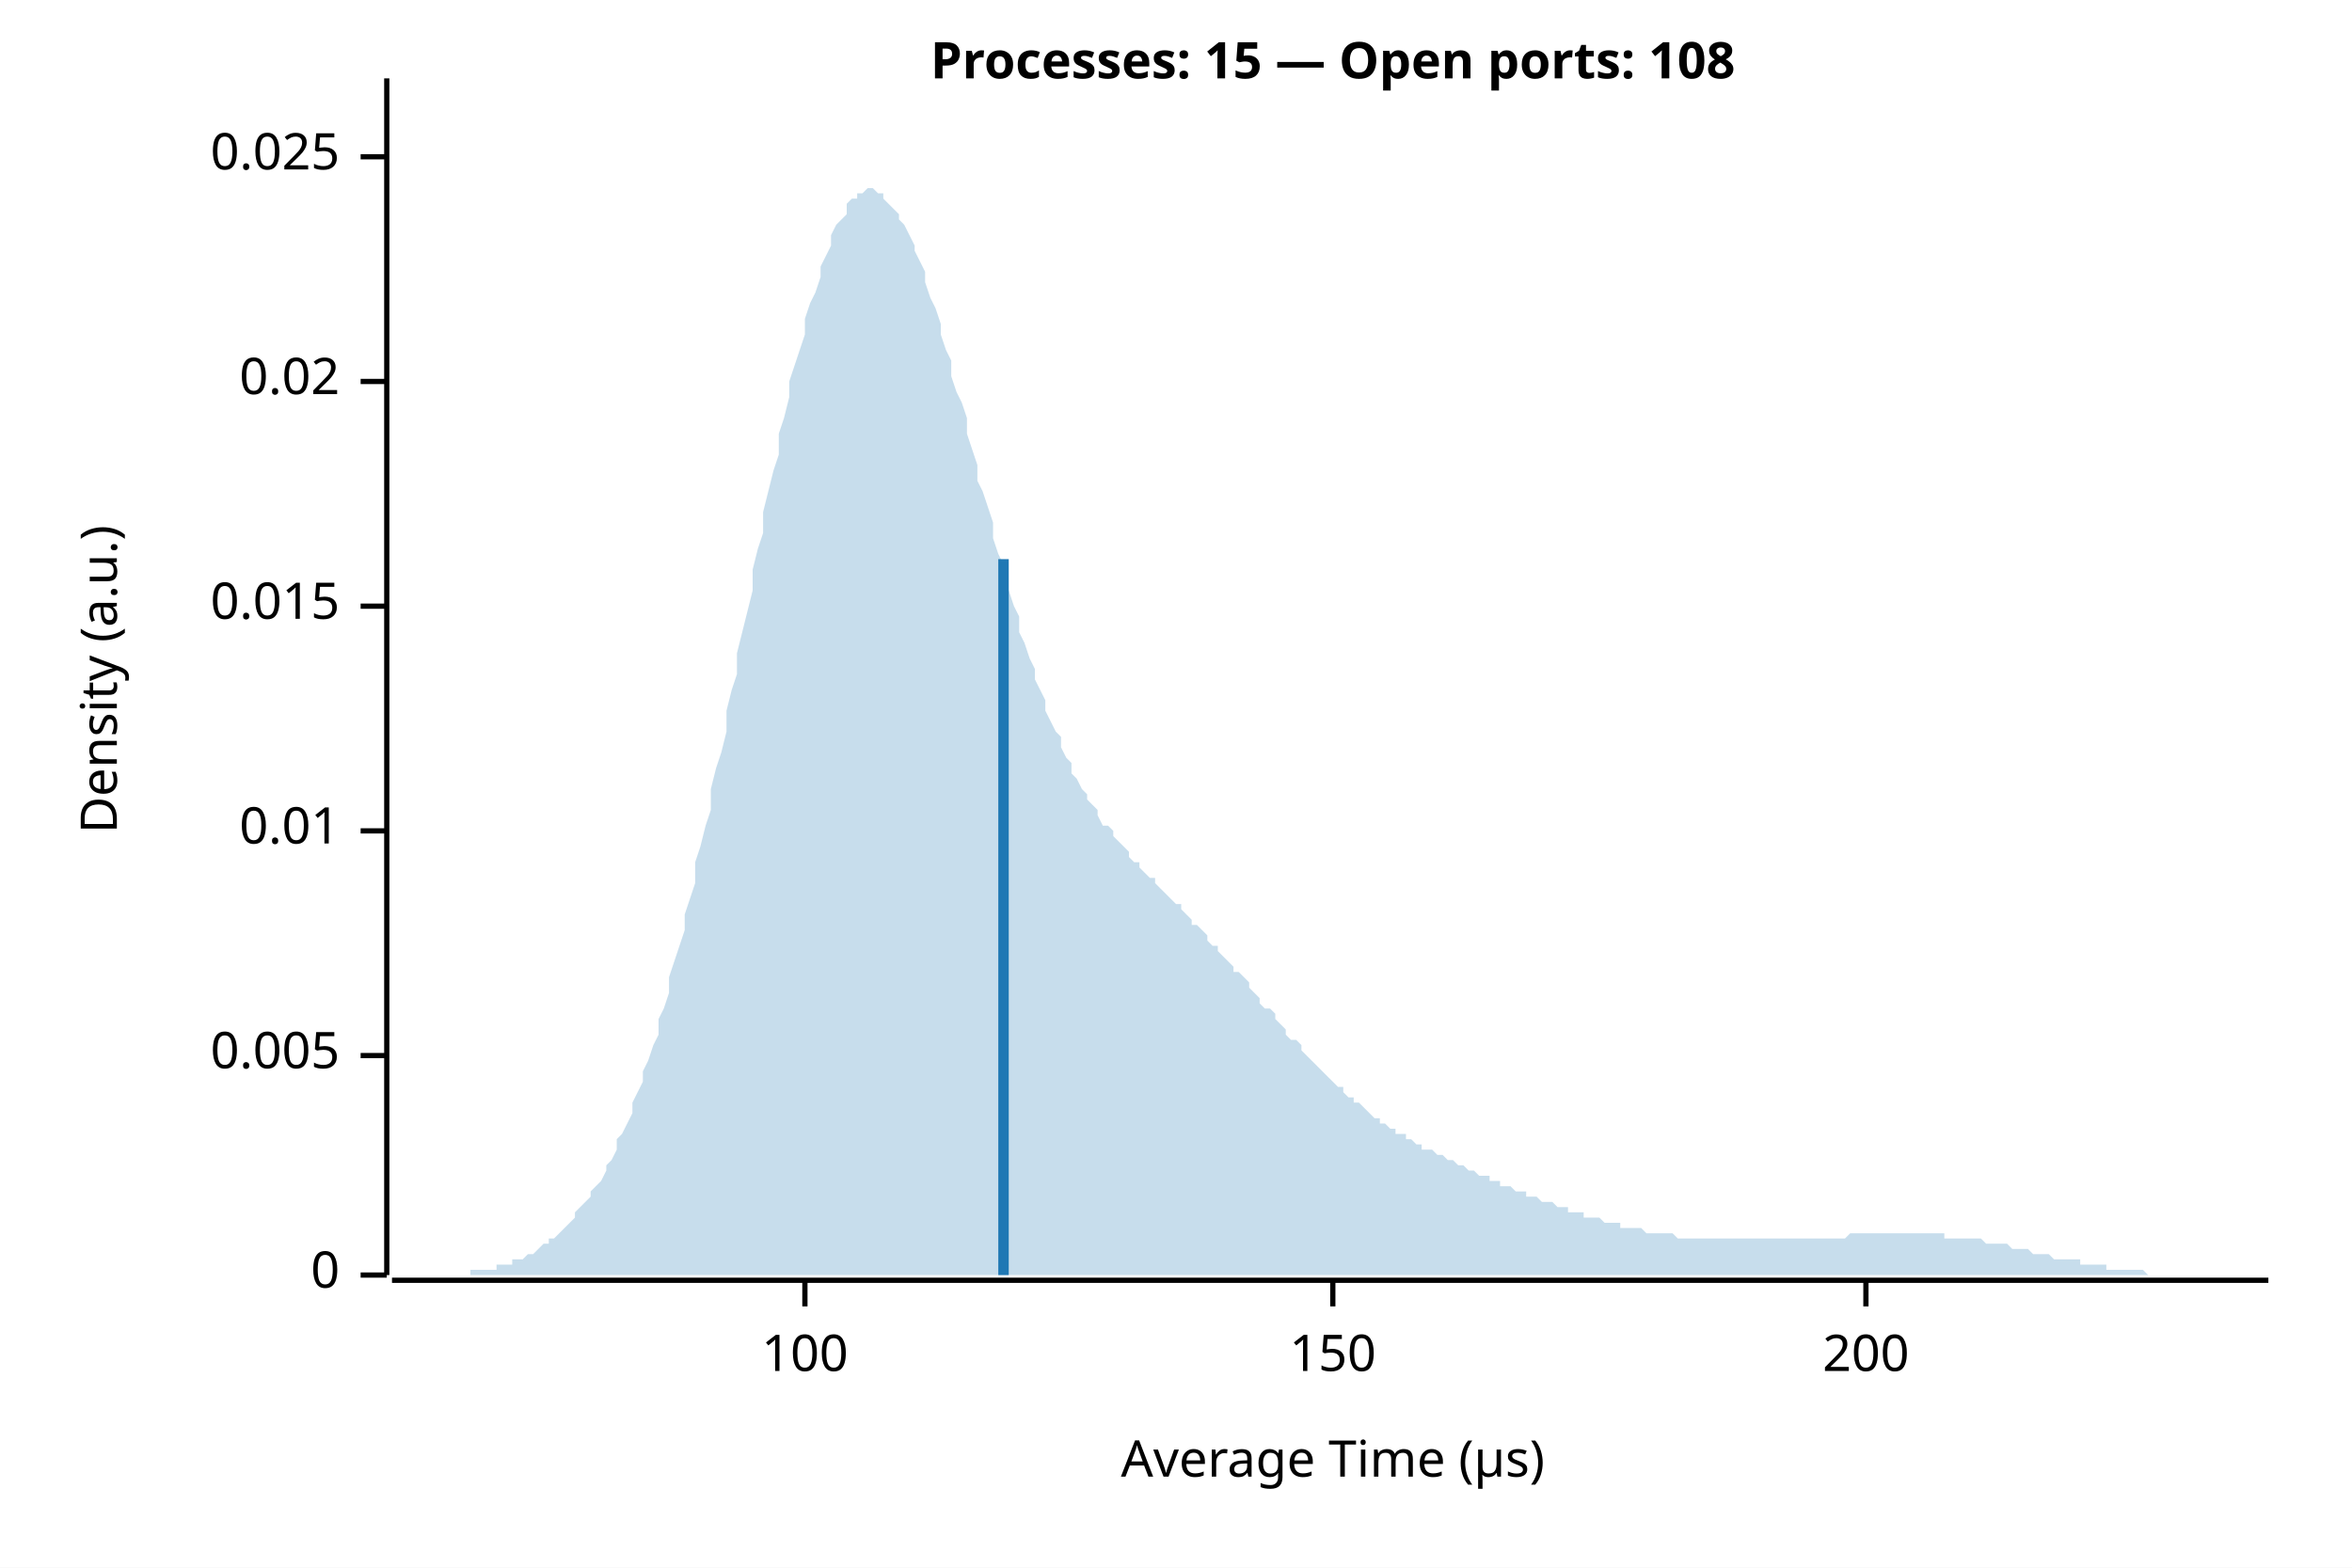
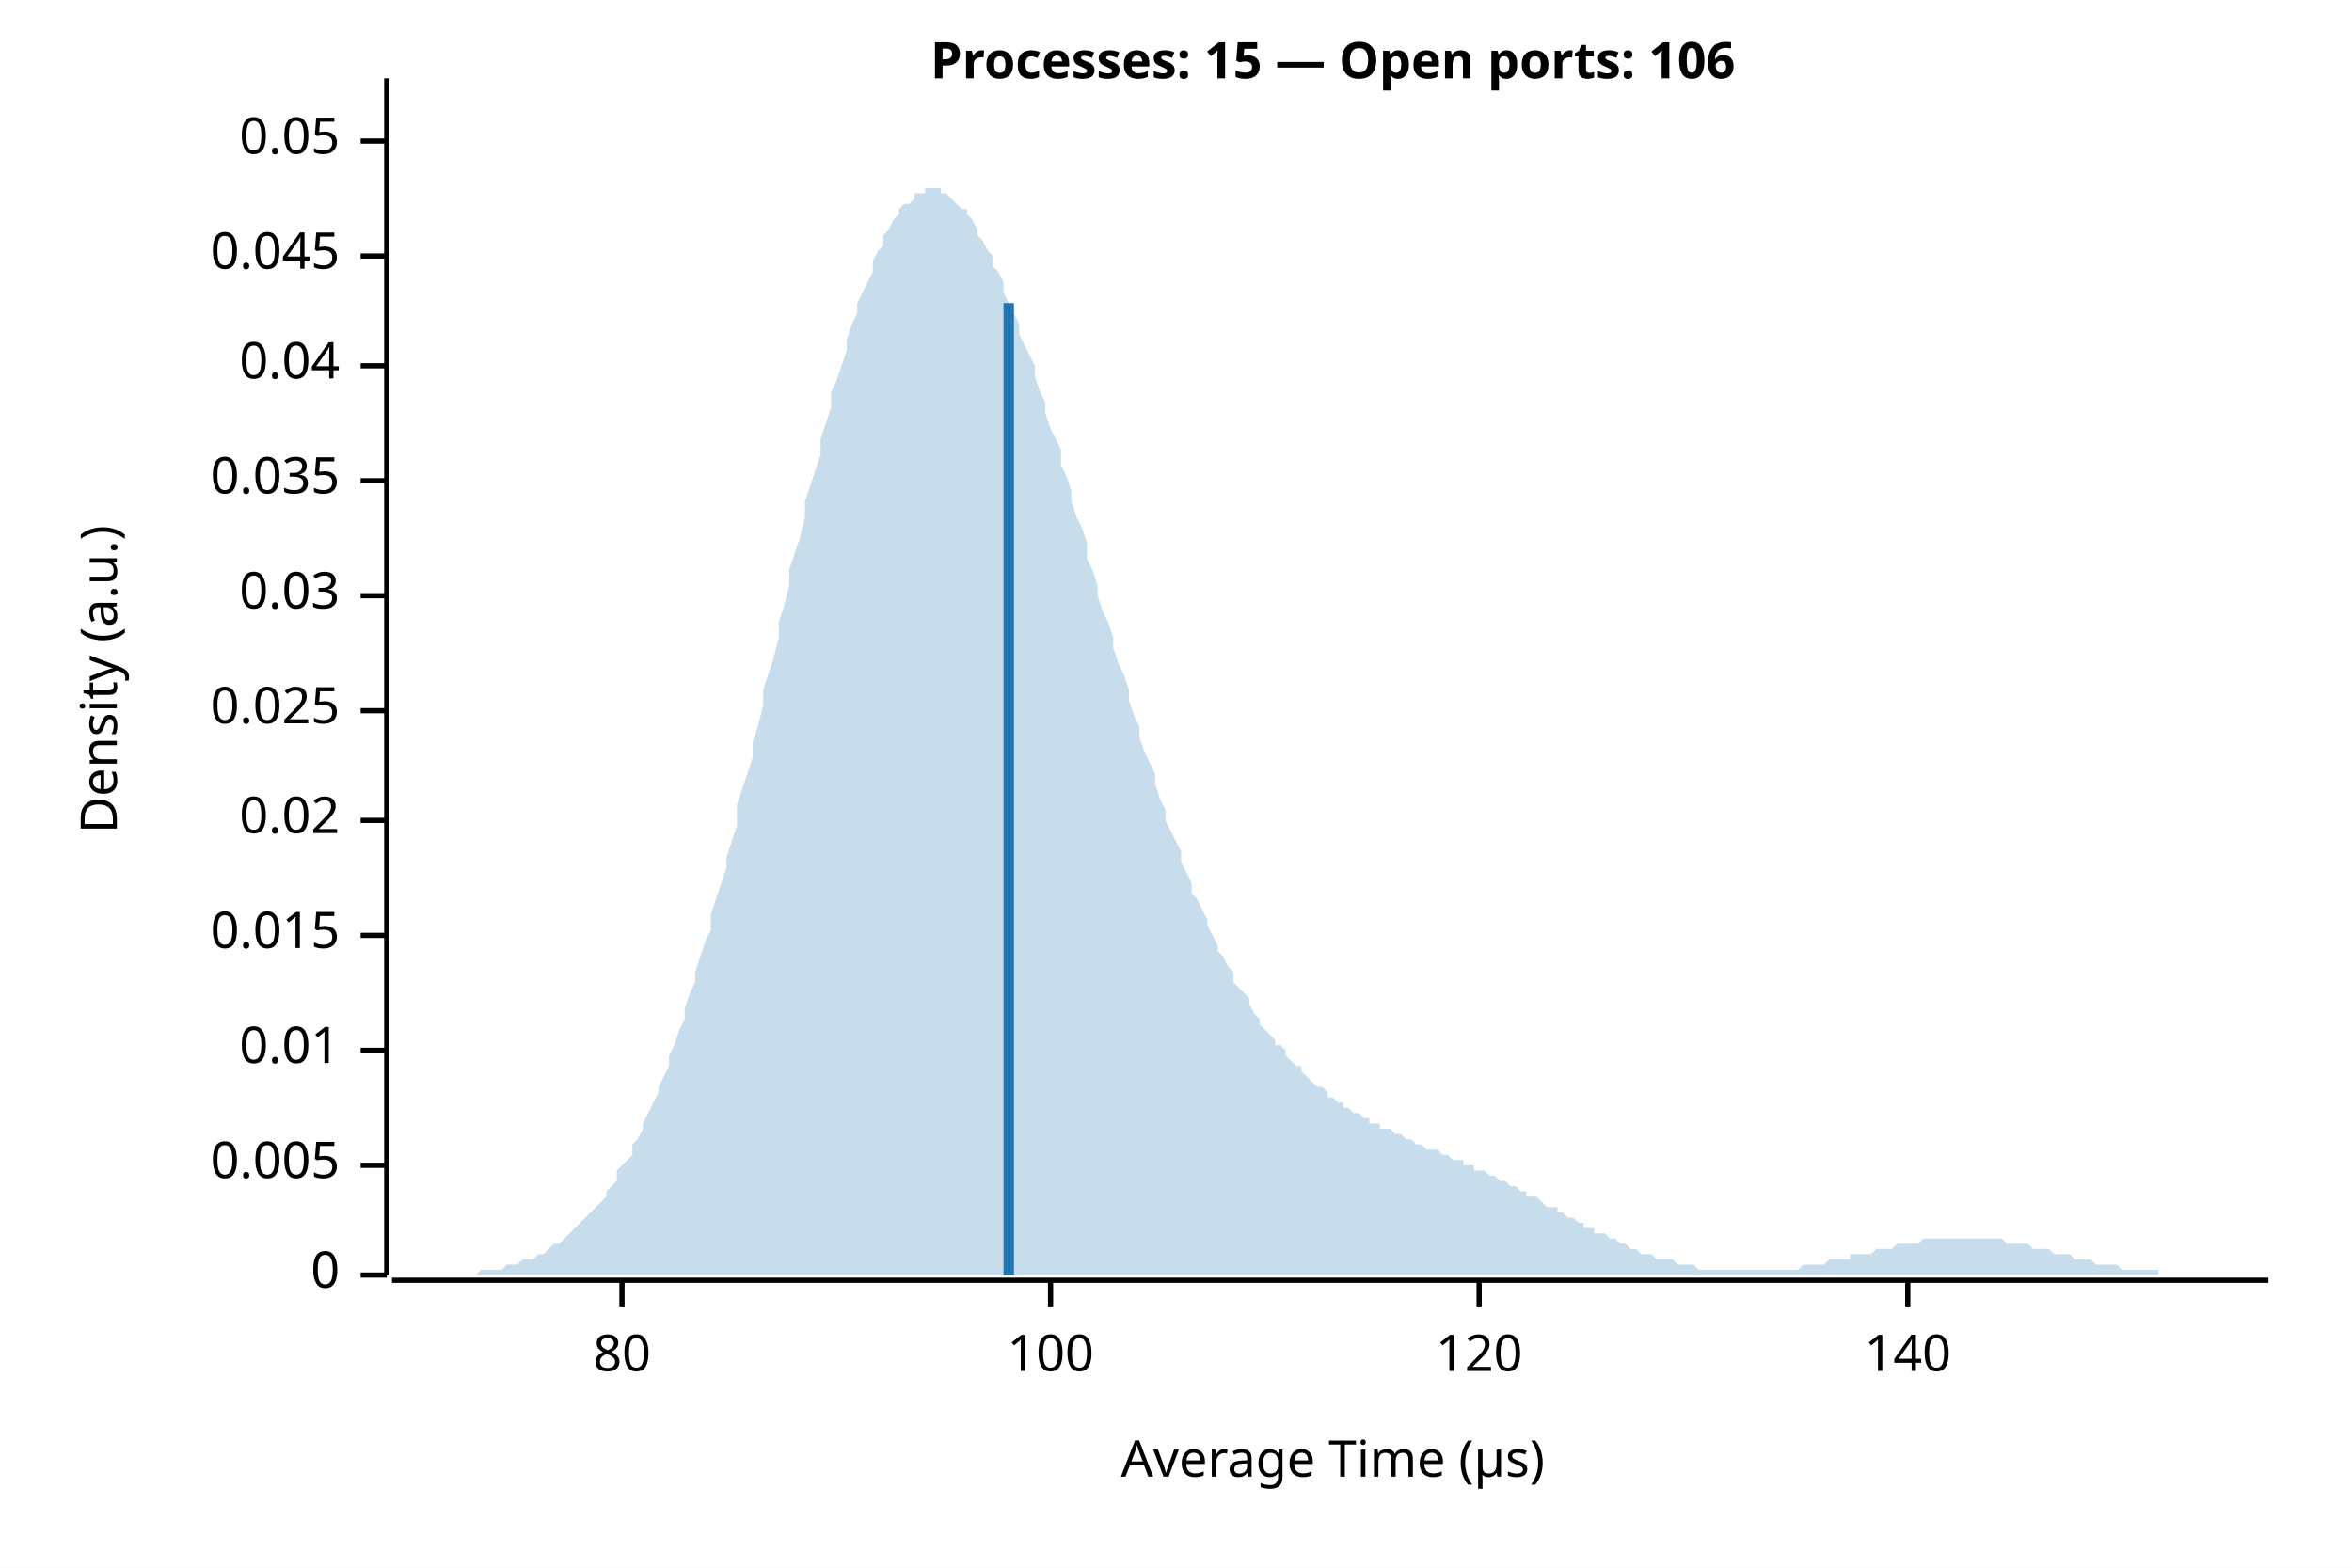
<svg xmlns="http://www.w3.org/2000/svg" width="450" height="300" viewBox="0 0 450 300">
  <rect width="100%" height="100%" fill="white" />
-   <text x="255" y="15" font-weight="bold" text-anchor="middle" font-family="sans-serif" font-size="9.677" opacity="1" fill="#000000">Processes: 15 — Open ports: 108</text>
+   <text x="255" y="15" font-weight="bold" text-anchor="middle" font-family="sans-serif" font-size="9.677" opacity="1" fill="#000000">Processes: 15 — Open ports: 106</text>
  <text x="15" y="130" dy="0.76em" text-anchor="middle" font-family="sans-serif" font-size="9.677" opacity="1" fill="#000000" transform="rotate(270, 15, 130)">
Density (a.u.)
</text>
  <text x="255" y="285" dy="-0.5ex" text-anchor="middle" font-family="sans-serif" font-size="9.677" opacity="1" fill="#000000">
Average Time (µs)
</text>
  <polyline fill="none" opacity="1" stroke="#000000" stroke-width="1" points="74,15 74,244 " />
  <text x="65" y="244" dy="0.5ex" text-anchor="end" font-family="sans-serif" font-size="9.677" opacity="1" fill="#000000">
0
</text>
  <polyline fill="none" opacity="1" stroke="#000000" stroke-width="1" points="69,244 74,244 " />
-   <text x="65" y="202" dy="0.5ex" text-anchor="end" font-family="sans-serif" font-size="9.677" opacity="1" fill="#000000">
+   <text x="65" y="223" dy="0.5ex" text-anchor="end" font-family="sans-serif" font-size="9.677" opacity="1" fill="#000000">
0.005
</text>
-   <polyline fill="none" opacity="1" stroke="#000000" stroke-width="1" points="69,202 74,202 " />
-   <text x="65" y="159" dy="0.5ex" text-anchor="end" font-family="sans-serif" font-size="9.677" opacity="1" fill="#000000">
+   <polyline fill="none" opacity="1" stroke="#000000" stroke-width="1" points="69,223 74,223 " />
+   <text x="65" y="201" dy="0.5ex" text-anchor="end" font-family="sans-serif" font-size="9.677" opacity="1" fill="#000000">
0.01
</text>
-   <polyline fill="none" opacity="1" stroke="#000000" stroke-width="1" points="69,159 74,159 " />
-   <text x="65" y="116" dy="0.5ex" text-anchor="end" font-family="sans-serif" font-size="9.677" opacity="1" fill="#000000">
+   <polyline fill="none" opacity="1" stroke="#000000" stroke-width="1" points="69,201 74,201 " />
+   <text x="65" y="179" dy="0.5ex" text-anchor="end" font-family="sans-serif" font-size="9.677" opacity="1" fill="#000000">
0.015
</text>
-   <polyline fill="none" opacity="1" stroke="#000000" stroke-width="1" points="69,116 74,116 " />
-   <text x="65" y="73" dy="0.5ex" text-anchor="end" font-family="sans-serif" font-size="9.677" opacity="1" fill="#000000">
+   <polyline fill="none" opacity="1" stroke="#000000" stroke-width="1" points="69,179 74,179 " />
+   <text x="65" y="157" dy="0.5ex" text-anchor="end" font-family="sans-serif" font-size="9.677" opacity="1" fill="#000000">
0.02
</text>
-   <polyline fill="none" opacity="1" stroke="#000000" stroke-width="1" points="69,73 74,73 " />
-   <text x="65" y="30" dy="0.5ex" text-anchor="end" font-family="sans-serif" font-size="9.677" opacity="1" fill="#000000">
+   <polyline fill="none" opacity="1" stroke="#000000" stroke-width="1" points="69,157 74,157 " />
+   <text x="65" y="136" dy="0.5ex" text-anchor="end" font-family="sans-serif" font-size="9.677" opacity="1" fill="#000000">
0.025
</text>
-   <polyline fill="none" opacity="1" stroke="#000000" stroke-width="1" points="69,30 74,30 " />
+   <polyline fill="none" opacity="1" stroke="#000000" stroke-width="1" points="69,136 74,136 " />
+   <text x="65" y="114" dy="0.5ex" text-anchor="end" font-family="sans-serif" font-size="9.677" opacity="1" fill="#000000">
+ 0.03
+ </text>
+   <polyline fill="none" opacity="1" stroke="#000000" stroke-width="1" points="69,114 74,114 " />
+   <text x="65" y="92" dy="0.5ex" text-anchor="end" font-family="sans-serif" font-size="9.677" opacity="1" fill="#000000">
+ 0.035
+ </text>
+   <polyline fill="none" opacity="1" stroke="#000000" stroke-width="1" points="69,92 74,92 " />
+   <text x="65" y="70" dy="0.5ex" text-anchor="end" font-family="sans-serif" font-size="9.677" opacity="1" fill="#000000">
+ 0.04
+ </text>
+   <polyline fill="none" opacity="1" stroke="#000000" stroke-width="1" points="69,70 74,70 " />
+   <text x="65" y="49" dy="0.5ex" text-anchor="end" font-family="sans-serif" font-size="9.677" opacity="1" fill="#000000">
+ 0.045
+ </text>
+   <polyline fill="none" opacity="1" stroke="#000000" stroke-width="1" points="69,49 74,49 " />
+   <text x="65" y="27" dy="0.5ex" text-anchor="end" font-family="sans-serif" font-size="9.677" opacity="1" fill="#000000">
+ 0.05
+ </text>
+   <polyline fill="none" opacity="1" stroke="#000000" stroke-width="1" points="69,27 74,27 " />
  <polyline fill="none" opacity="1" stroke="#000000" stroke-width="1" points="75,245 434,245 " />
-   <text x="154" y="255" dy="0.76em" text-anchor="middle" font-family="sans-serif" font-size="9.677" opacity="1" fill="#000000">
+   <text x="119" y="255" dy="0.76em" text-anchor="middle" font-family="sans-serif" font-size="9.677" opacity="1" fill="#000000">
+ 80
+ </text>
+   <polyline fill="none" opacity="1" stroke="#000000" stroke-width="1" points="119,245 119,250 " />
+   <text x="201" y="255" dy="0.76em" text-anchor="middle" font-family="sans-serif" font-size="9.677" opacity="1" fill="#000000">
100
</text>
-   <polyline fill="none" opacity="1" stroke="#000000" stroke-width="1" points="154,245 154,250 " />
-   <text x="255" y="255" dy="0.76em" text-anchor="middle" font-family="sans-serif" font-size="9.677" opacity="1" fill="#000000">
- 150
+   <polyline fill="none" opacity="1" stroke="#000000" stroke-width="1" points="201,245 201,250 " />
+   <text x="283" y="255" dy="0.76em" text-anchor="middle" font-family="sans-serif" font-size="9.677" opacity="1" fill="#000000">
+ 120
</text>
-   <polyline fill="none" opacity="1" stroke="#000000" stroke-width="1" points="255,245 255,250 " />
-   <text x="357" y="255" dy="0.76em" text-anchor="middle" font-family="sans-serif" font-size="9.677" opacity="1" fill="#000000">
- 200
+   <polyline fill="none" opacity="1" stroke="#000000" stroke-width="1" points="283,245 283,250 " />
+   <text x="365" y="255" dy="0.76em" text-anchor="middle" font-family="sans-serif" font-size="9.677" opacity="1" fill="#000000">
+ 140
</text>
-   <polyline fill="none" opacity="1" stroke="#000000" stroke-width="1" points="357,245 357,250 " />
-   <polygon opacity="0.25" fill="#1F78B4" points="75,244 75,244 76,244 77,244 77,244 78,244 79,244 80,244 80,244 81,244 82,244 82,244 83,244 84,244 85,244 85,244 86,244 87,244 87,244 88,244 89,244 90,244 90,243 91,243 92,243 92,243 93,243 94,243 95,243 95,242 96,242 97,242 98,242 98,241 99,241 100,241 100,241 101,240 102,240 103,239 103,239 104,238 105,238 105,237 106,237 107,236 108,235 108,235 109,234 110,233 110,232 111,231 112,230 113,229 113,228 114,227 115,226 116,224 116,223 117,222 118,220 118,218 119,217 120,215 121,213 121,211 122,209 123,207 123,205 124,203 125,200 126,198 126,195 127,193 128,190 128,187 129,184 130,181 131,178 131,175 132,172 133,169 133,165 134,162 135,158 136,155 136,151 137,147 138,144 139,140 139,136 140,132 141,129 141,125 142,121 143,117 144,113 144,109 145,105 146,102 146,98 147,94 148,90 149,87 149,83 150,80 151,76 151,73 152,70 153,67 154,64 154,61 155,58 156,56 157,53 157,51 158,49 159,47 159,45 160,43 161,42 162,41 162,39 163,38 164,38 164,37 165,37 166,36 167,36 167,36 168,37 169,37 169,38 170,39 171,40 172,41 172,42 173,43 174,45 175,47 175,48 176,50 177,52 177,54 178,57 179,59 180,62 180,64 181,67 182,69 182,72 183,75 184,77 185,80 185,83 186,86 187,89 187,92 188,94 189,97 190,100 190,103 191,106 192,108 192,111 193,113 194,116 195,118 195,121 196,123 197,126 198,128 198,130 199,132 200,134 200,136 201,138 202,140 203,141 203,143 204,145 205,146 205,148 206,149 207,151 208,152 208,153 209,154 210,155 210,156 211,158 212,158 213,159 213,160 214,161 215,162 216,163 216,164 217,165 218,165 218,166 219,167 220,168 221,168 221,169 222,170 223,171 223,171 224,172 225,173 226,173 226,174 227,175 228,176 228,177 229,177 230,178 231,179 231,180 232,181 233,181 233,182 234,183 235,184 236,185 236,186 237,186 238,187 239,188 239,189 240,190 241,191 241,192 242,193 243,193 244,194 244,195 245,196 246,197 246,198 247,199 248,199 249,200 249,201 250,202 251,203 251,203 252,204 253,205 254,206 254,206 255,207 256,208 257,208 257,209 258,210 259,210 259,211 260,211 261,212 262,213 262,213 263,214 264,214 264,215 265,215 266,216 267,216 267,217 268,217 269,217 269,218 270,218 271,219 272,219 272,220 273,220 274,220 275,221 275,221 276,221 277,222 277,222 278,222 279,223 280,223 280,223 281,224 282,224 282,224 283,225 284,225 285,225 285,226 286,226 287,226 287,227 288,227 289,227 290,228 290,228 291,228 292,228 292,229 293,229 294,229 295,230 295,230 296,230 297,230 298,231 298,231 299,231 300,231 300,232 301,232 302,232 303,232 303,233 304,233 305,233 305,233 306,233 307,234 308,234 308,234 309,234 310,234 310,235 311,235 312,235 313,235 313,235 314,235 315,236 316,236 316,236 317,236 318,236 318,236 319,236 320,236 321,237 321,237 322,237 323,237 323,237 324,237 325,237 326,237 326,237 327,237 328,237 328,237 329,237 330,237 331,237 331,237 332,237 333,237 333,237 334,237 335,237 336,237 336,237 337,237 338,237 339,237 339,237 340,237 341,237 341,237 342,237 343,237 344,237 344,237 345,237 346,237 346,237 347,237 348,237 349,237 349,237 350,237 351,237 351,237 352,237 353,237 354,236 354,236 355,236 356,236 357,236 357,236 358,236 359,236 359,236 360,236 361,236 362,236 362,236 363,236 364,236 364,236 365,236 366,236 367,236 367,236 368,236 369,236 369,236 370,236 371,236 372,236 372,237 373,237 374,237 375,237 375,237 376,237 377,237 377,237 378,237 379,237 380,238 380,238 381,238 382,238 382,238 383,238 384,238 385,239 385,239 386,239 387,239 387,239 388,239 389,240 390,240 390,240 391,240 392,240 392,240 393,241 394,241 395,241 395,241 396,241 397,241 398,241 398,242 399,242 400,242 400,242 401,242 402,242 403,242 403,243 404,243 405,243 405,243 406,243 407,243 408,243 408,243 409,243 410,243 410,243 411,244 412,244 413,244 413,244 414,244 415,244 416,244 416,244 417,244 418,244 418,244 419,244 420,244 421,244 421,244 422,244 423,244 423,244 424,244 425,244 426,244 426,244 427,244 428,244 428,244 429,244 430,244 431,244 431,244 432,244 433,244 434,244 434,244 75,244 " />
-   <polyline fill="none" opacity="1" stroke="#1F78B4" stroke-width="2" points="192,244 192,107 " />
+   <polyline fill="none" opacity="1" stroke="#000000" stroke-width="1" points="365,245 365,250 " />
+   <polygon opacity="0.25" fill="#1F78B4" points="75,244 75,244 76,244 77,244 77,244 78,244 79,244 80,244 80,244 81,244 82,244 82,244 83,244 84,244 85,244 85,244 86,244 87,244 87,244 88,244 89,244 90,244 90,244 91,244 92,243 92,243 93,243 94,243 95,243 95,243 96,243 97,242 98,242 98,242 99,242 100,241 100,241 101,241 102,241 103,240 103,240 104,240 105,239 105,239 106,238 107,238 108,237 108,237 109,236 110,235 110,235 111,234 112,233 113,232 113,232 114,231 115,230 116,229 116,228 117,227 118,226 118,224 119,223 120,222 121,221 121,219 122,218 123,216 123,215 124,213 125,211 126,209 126,208 127,206 128,204 128,202 129,200 130,197 131,195 131,193 132,190 133,188 133,186 134,183 135,180 136,178 136,175 137,172 138,169 139,166 139,164 140,161 141,158 141,154 142,151 143,148 144,145 144,142 145,139 146,135 146,132 147,129 148,126 149,122 149,119 150,116 151,112 151,109 152,106 153,103 154,99 154,96 155,93 156,90 157,87 157,84 158,81 159,78 159,75 160,73 161,70 162,67 162,65 163,62 164,60 164,58 165,56 166,54 167,52 167,50 168,48 169,47 169,45 170,44 171,42 172,41 172,40 173,39 174,39 175,38 175,37 176,37 177,37 177,36 178,36 179,36 180,36 180,37 181,37 182,38 182,38 183,39 184,40 185,40 185,41 186,42 187,44 187,45 188,46 189,48 190,49 190,51 191,52 192,54 192,56 193,58 194,60 195,62 195,64 196,66 197,68 198,70 198,72 199,75 200,77 200,79 201,82 202,84 203,86 203,89 204,91 205,94 205,96 206,99 207,101 208,104 208,107 209,109 210,112 210,114 211,117 212,119 213,122 213,124 214,127 215,129 216,132 216,134 217,137 218,139 218,141 219,144 220,146 221,148 221,150 222,153 223,155 223,157 224,159 225,161 226,163 226,165 227,167 228,169 228,171 229,172 230,174 231,176 231,177 232,179 233,181 233,182 234,183 235,185 236,186 236,188 237,189 238,190 239,191 239,192 240,194 241,195 241,196 242,197 243,198 244,199 244,200 245,200 246,201 246,202 247,203 248,204 249,204 249,205 250,206 251,207 251,207 252,208 253,208 254,209 254,210 255,210 256,211 257,211 257,212 258,212 259,213 259,213 260,213 261,214 262,214 262,215 263,215 264,215 264,216 265,216 266,216 267,217 267,217 268,217 269,218 269,218 270,218 271,219 272,219 272,219 273,220 274,220 275,220 275,220 276,221 277,221 277,221 278,222 279,222 280,222 280,223 281,223 282,223 282,224 283,224 284,224 285,225 285,225 286,225 287,226 287,226 288,226 289,227 290,227 290,227 291,228 292,228 292,229 293,229 294,229 295,230 295,230 296,231 297,231 298,231 298,232 299,232 300,233 300,233 301,233 302,234 303,234 303,235 304,235 305,235 305,236 306,236 307,236 308,237 308,237 309,237 310,238 310,238 311,238 312,239 313,239 313,239 314,240 315,240 316,240 316,240 317,241 318,241 318,241 319,241 320,241 321,242 321,242 322,242 323,242 323,242 324,242 325,243 326,243 326,243 327,243 328,243 328,243 329,243 330,243 331,243 331,243 332,243 333,243 333,243 334,243 335,243 336,243 336,243 337,243 338,243 339,243 339,243 340,243 341,243 341,243 342,243 343,243 344,243 344,243 345,242 346,242 346,242 347,242 348,242 349,242 349,242 350,241 351,241 351,241 352,241 353,241 354,241 354,240 355,240 356,240 357,240 357,240 358,240 359,239 359,239 360,239 361,239 362,239 362,239 363,238 364,238 364,238 365,238 366,238 367,238 367,238 368,237 369,237 369,237 370,237 371,237 372,237 372,237 373,237 374,237 375,237 375,237 376,237 377,237 377,237 378,237 379,237 380,237 380,237 381,237 382,237 382,237 383,237 384,238 385,238 385,238 386,238 387,238 387,238 388,238 389,239 390,239 390,239 391,239 392,239 392,239 393,240 394,240 395,240 395,240 396,240 397,241 398,241 398,241 399,241 400,241 400,241 401,242 402,242 403,242 403,242 404,242 405,242 405,242 406,243 407,243 408,243 408,243 409,243 410,243 410,243 411,243 412,243 413,243 413,244 414,244 415,244 416,244 416,244 417,244 418,244 418,244 419,244 420,244 421,244 421,244 422,244 423,244 423,244 424,244 425,244 426,244 426,244 427,244 428,244 428,244 429,244 430,244 431,244 431,244 432,244 433,244 434,244 434,244 75,244 " />
+   <polyline fill="none" opacity="1" stroke="#1F78B4" stroke-width="2" points="193,244 193,58 " />
</svg>
